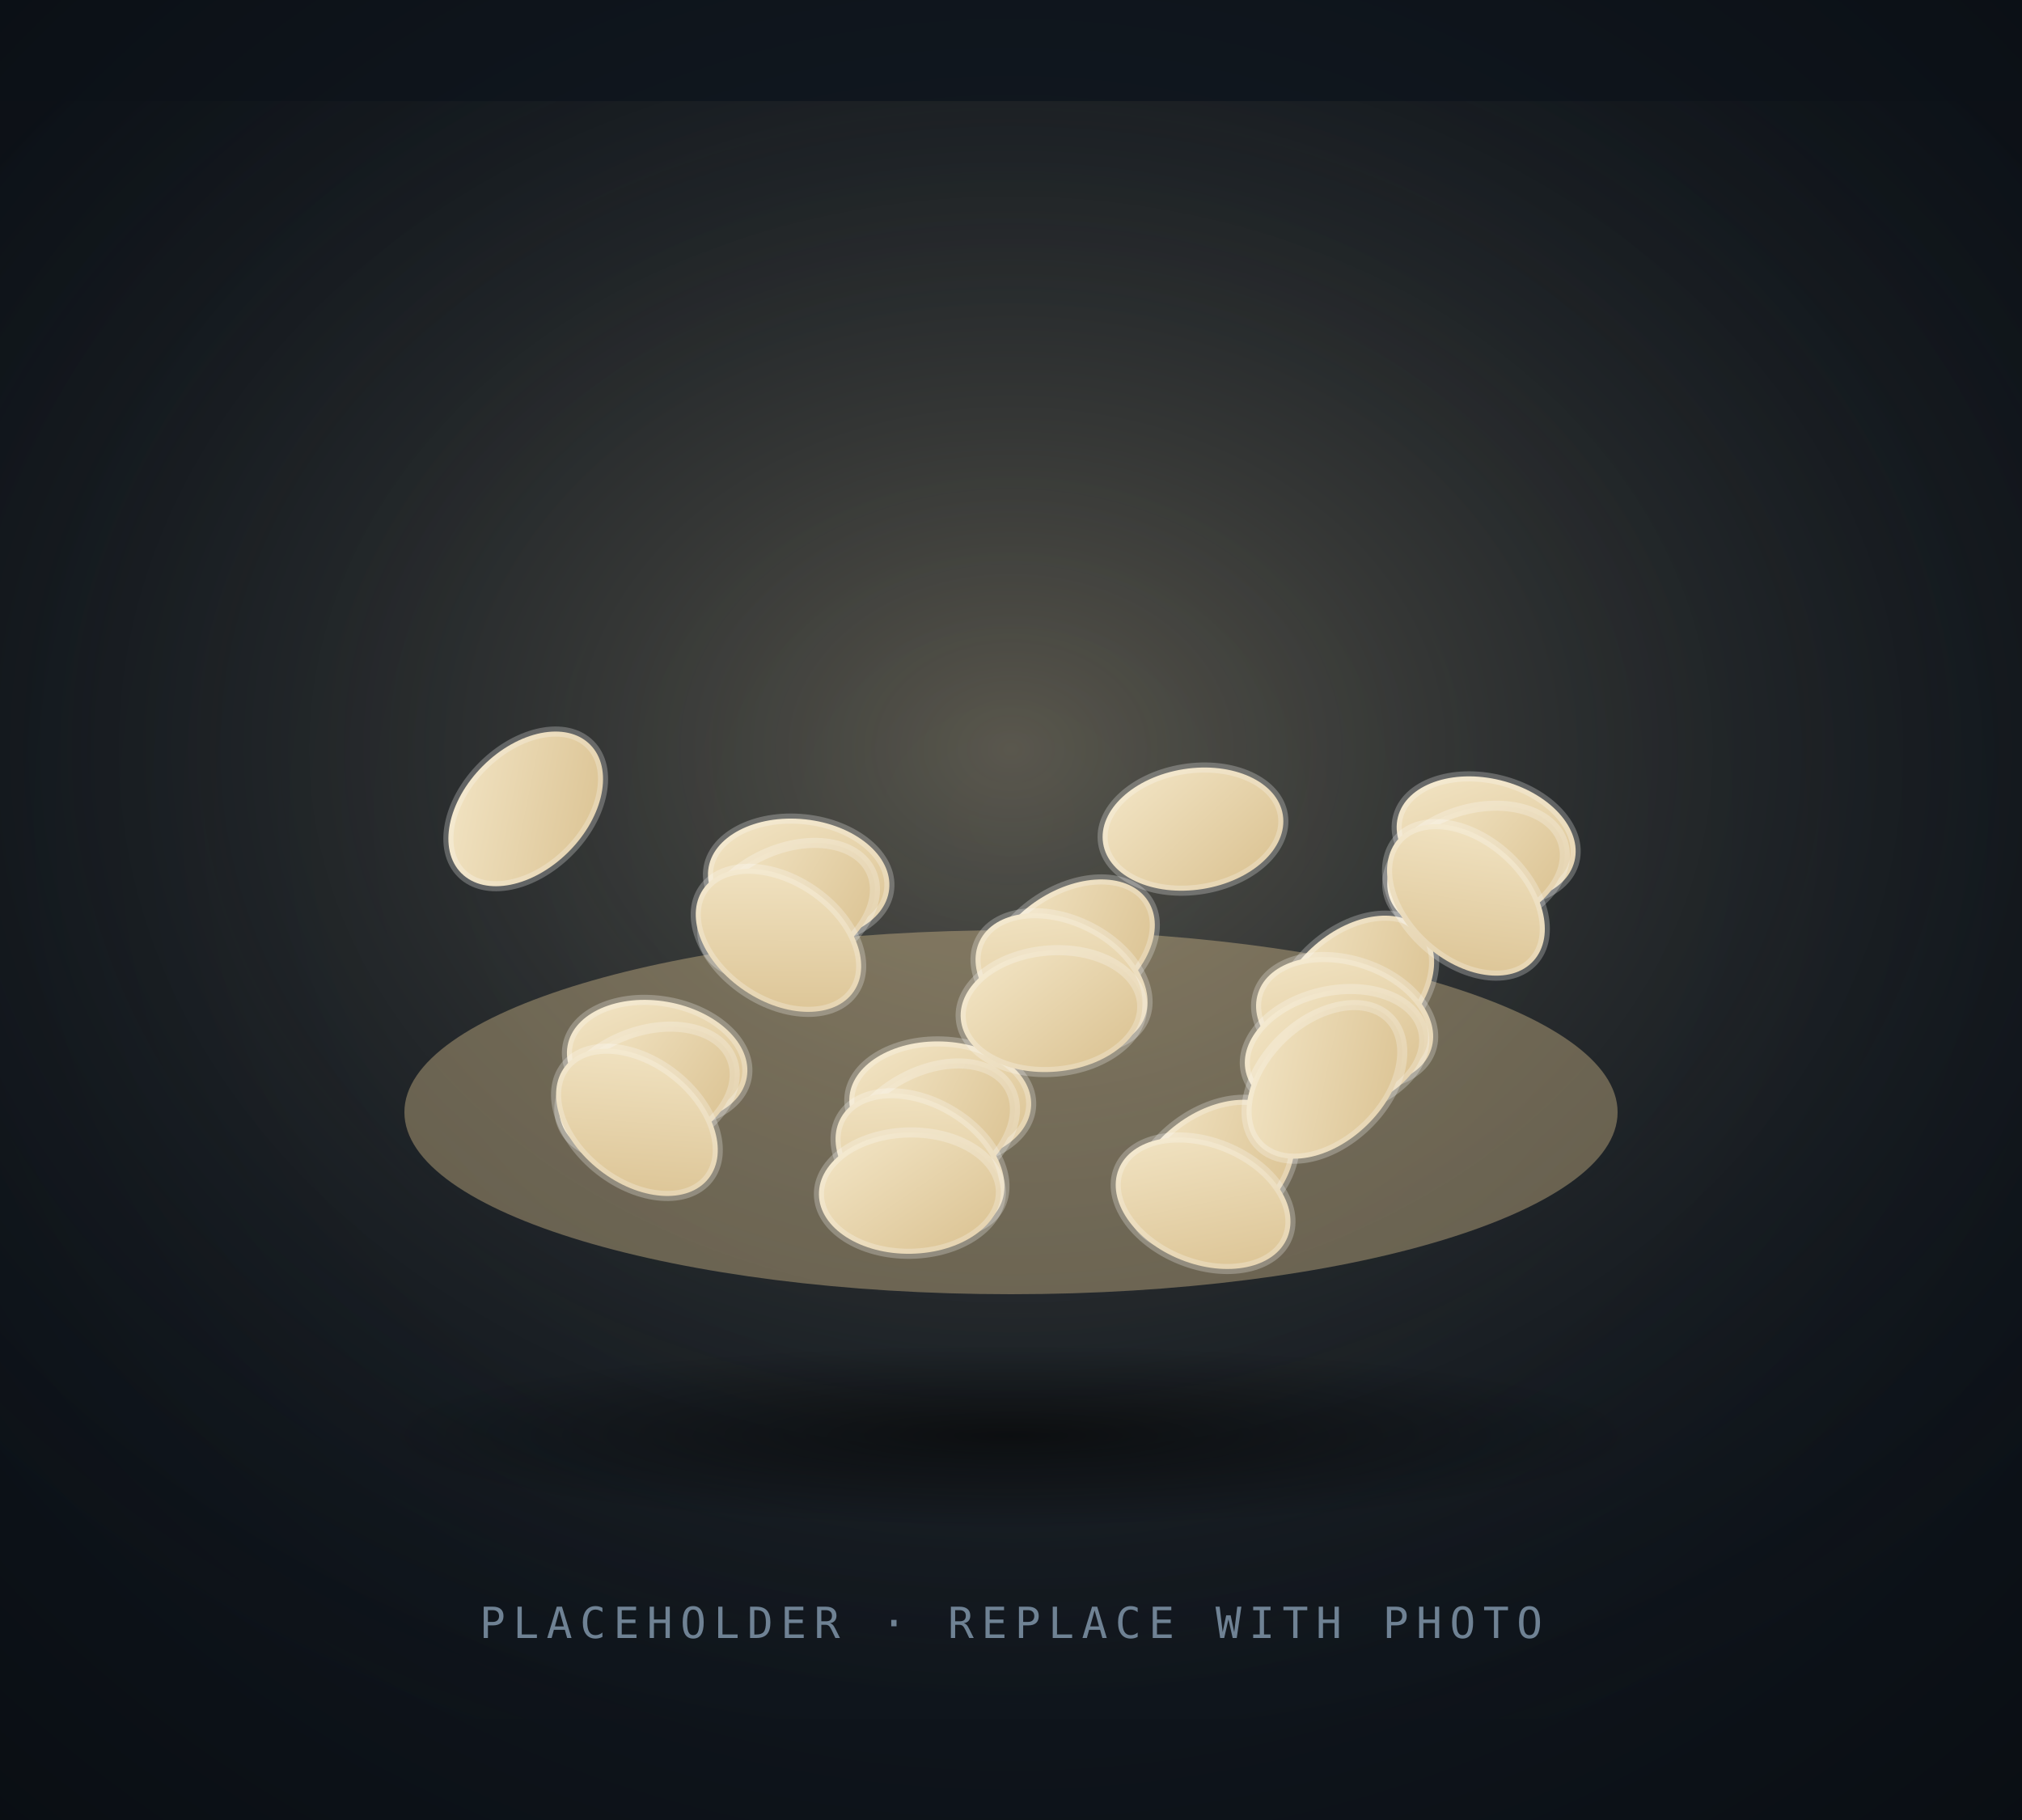
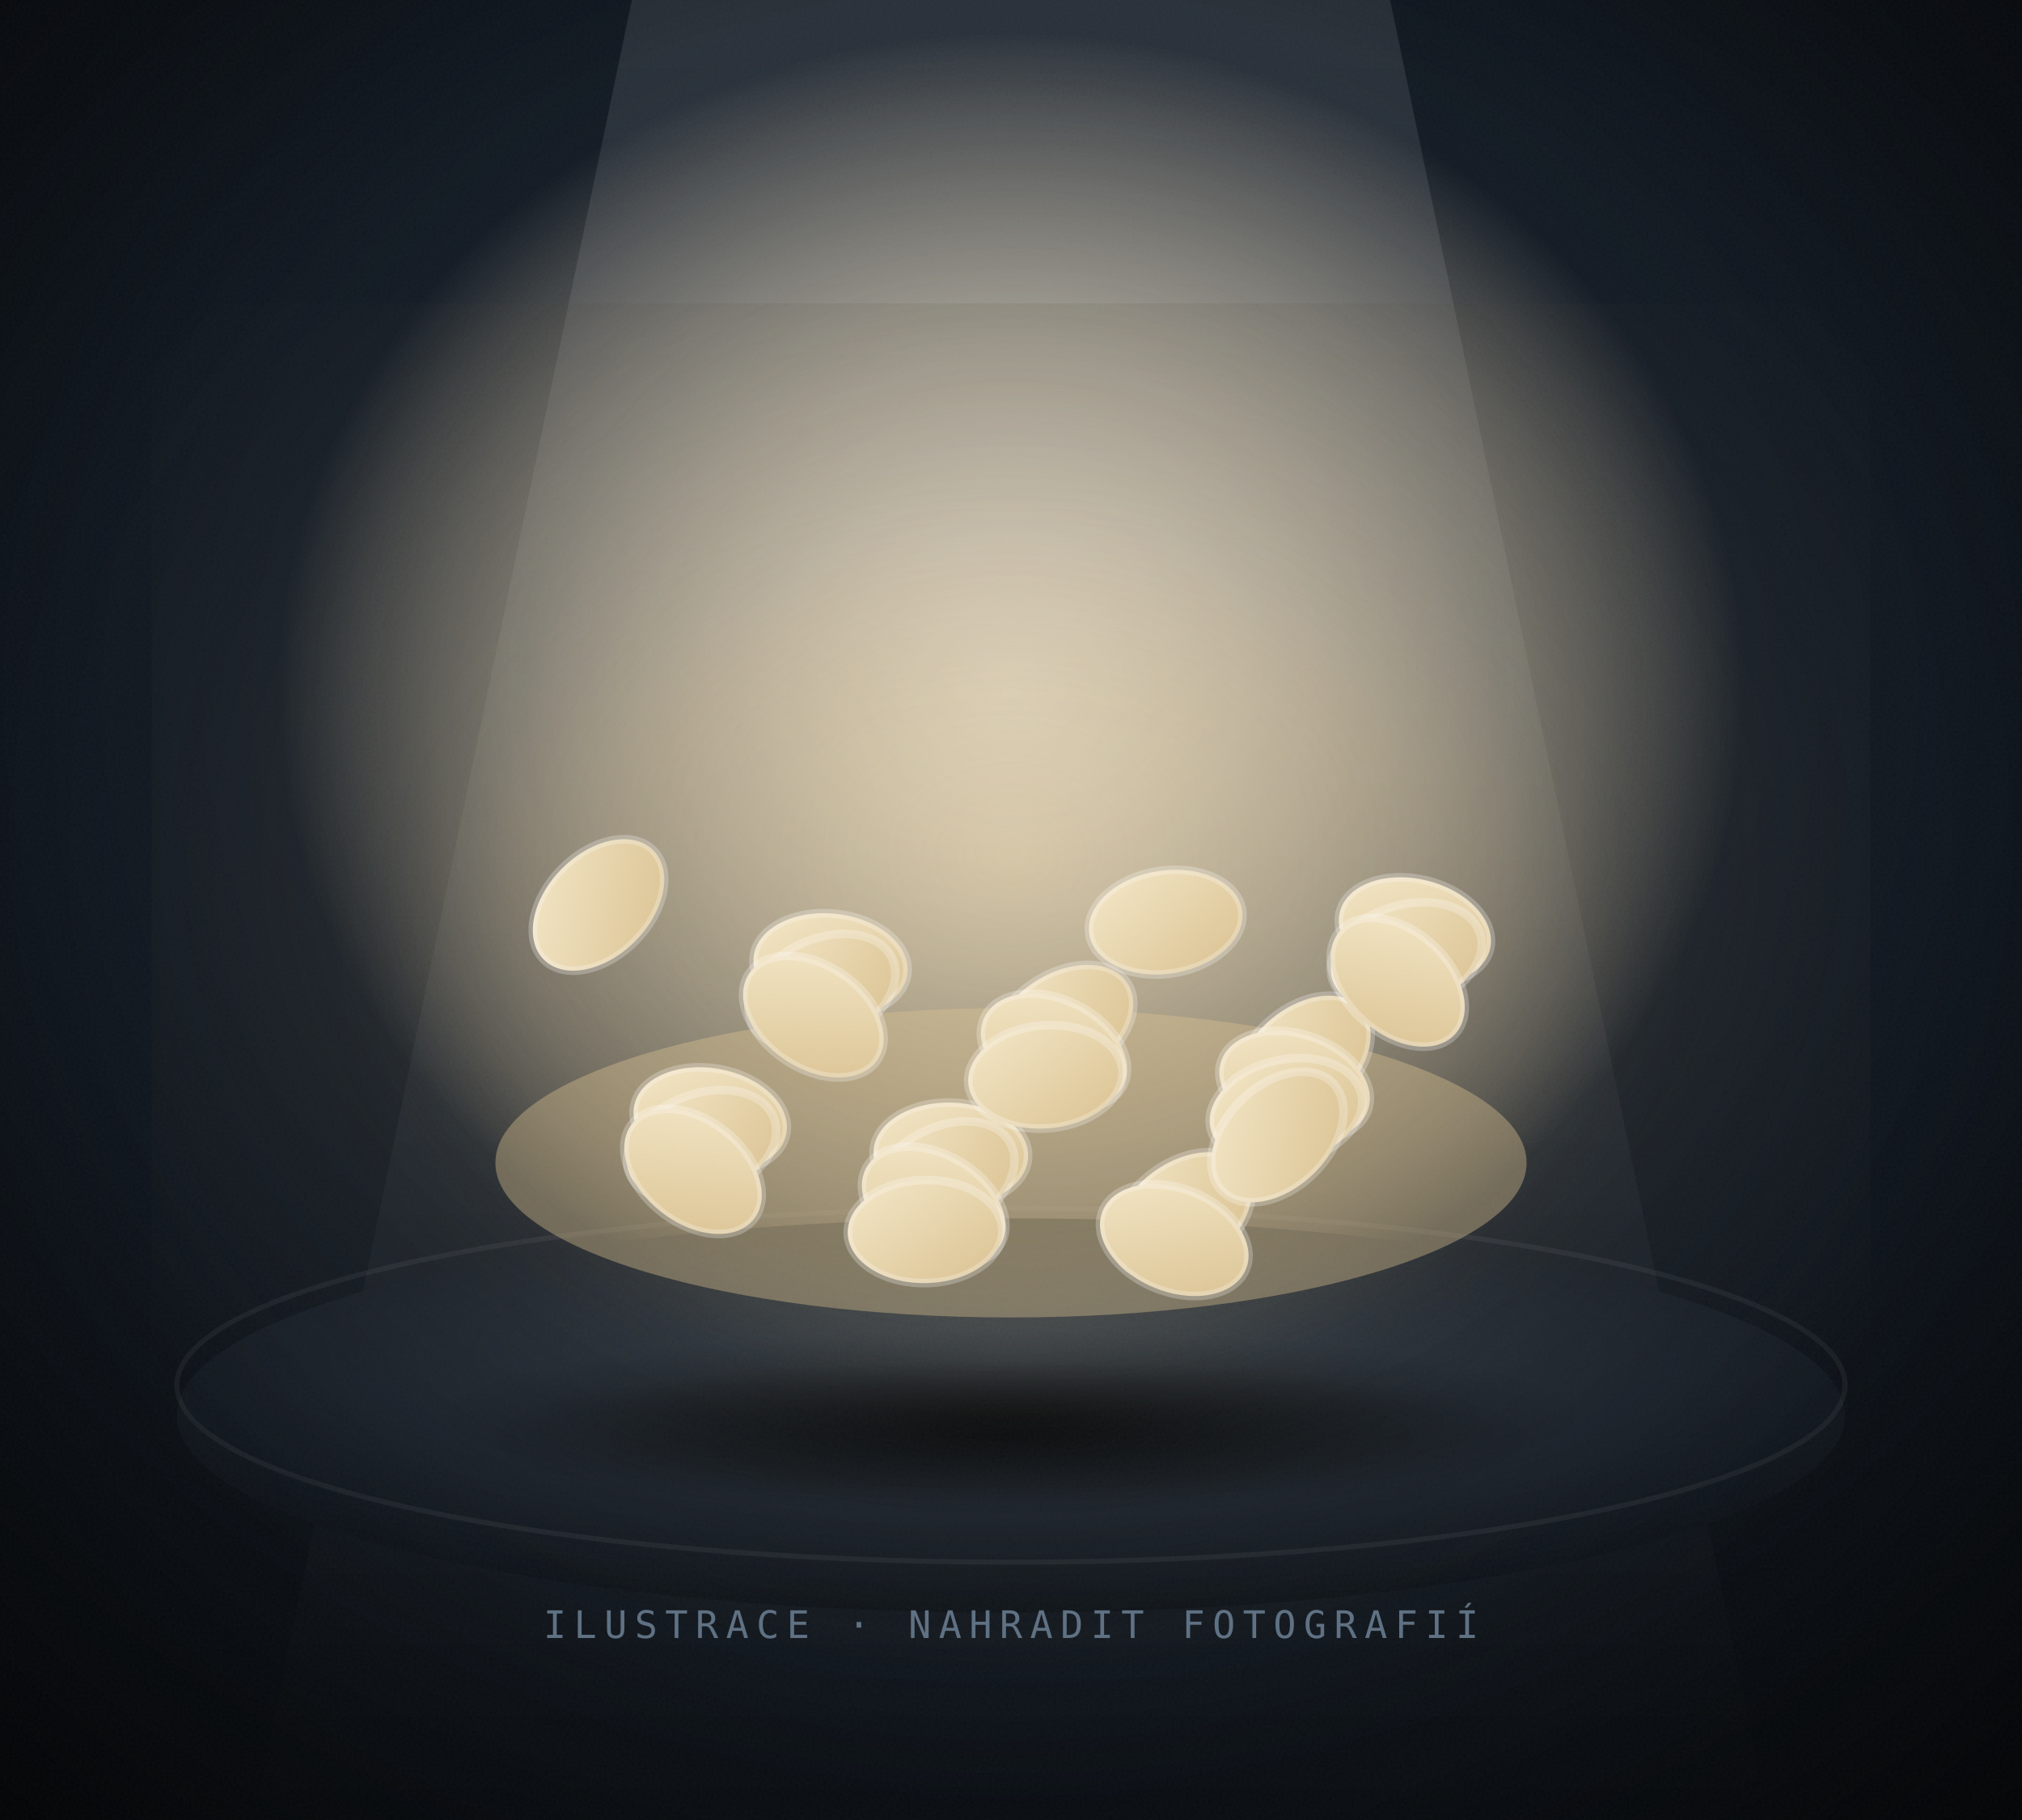
<svg xmlns="http://www.w3.org/2000/svg" viewBox="0 0 800 720" width="800" height="720">
  <defs>
-     <radialGradient id="bg-oats" cx="50%" cy="45%" r="75%">
-       <stop offset="0%" stop-color="#16202b" />
-       <stop offset="100%" stop-color="#0a0e13" />
+     <radialGradient id="bg-oats" cx="50%" cy="38%" r="80%">
+       <stop offset="0%" stop-color="#d9c08f" stop-opacity="0.28" />
+       <stop offset="45%" stop-color="#121a24" />
+       <stop offset="100%" stop-color="#06080b" />
    </radialGradient>
+     <linearGradient id="beam-oats" x1="0" y1="0" x2="0" y2="1">
+       <stop offset="0%" stop-color="#ffffff" stop-opacity="0.10" />
+       <stop offset="100%" stop-color="#ffffff" stop-opacity="0" />
+     </linearGradient>
+     <radialGradient id="slab-oats" cx="50%" cy="35%" r="65%">
+       <stop offset="0%" stop-color="#2a3644" />
+       <stop offset="70%" stop-color="#151c25" />
+       <stop offset="100%" stop-color="#0c1117" />
+     </radialGradient>
+     <radialGradient id="shadow-oats" cx="50%" cy="50%" r="50%">
+       <stop offset="0%" stop-color="#000" stop-opacity="0.65" />
+       <stop offset="100%" stop-color="#000" stop-opacity="0" />
+     </radialGradient>
+     <radialGradient id="vig-oats" cx="50%" cy="45%" r="75%">
+       <stop offset="60%" stop-color="#000" stop-opacity="0" />
+       <stop offset="100%" stop-color="#000" stop-opacity="0.55" />
+     </radialGradient>
+     <filter id="grain-oats">
+       <feTurbulence type="fractalNoise" baseFrequency="0.9" numOctaves="2" stitchTiles="stitch" />
+       <feColorMatrix values="0 0 0 0 1  0 0 0 0 1  0 0 0 0 1  0 0 0 0.05 0" />
+     </filter>
+     <filter id="soft-oats" x="-20%" y="-20%" width="140%" height="140%">
+       <feGaussianBlur stdDeviation="22" />
+     </filter>
  </defs>
  <rect width="800" height="720" fill="url(#bg-oats)" />
-   <svg x="0" y="40" width="800" height="640" viewBox="0 0 200 160" class="" aria-hidden="true">
+   <path d="M250,0 L550,0 L700,720 L100,720 Z" fill="url(#beam-oats)" />
+   <ellipse cx="400" cy="560" rx="330" ry="78" fill="url(#slab-oats)" />
+   <ellipse cx="400" cy="548" rx="330" ry="70" fill="none" stroke="#ffffff" stroke-opacity="0.06" stroke-width="2" />
+   <ellipse cx="400" cy="560" rx="230" ry="34" fill="url(#shadow-oats)" />
+   <ellipse cx="400" cy="380" rx="220" ry="150" fill="#d9c08f" opacity="0.18" filter="url(#soft-oats)" />
+   <svg x="60" y="120" width="680" height="544" viewBox="0 0 200 160" class="" aria-hidden="true">
    <defs>
      <radialGradient id="goatsd9c08fbg" cx="50%" cy="40%" r="70%">
        <stop offset="0%" stop-color="#d9c08f" stop-opacity="0.35" />
        <stop offset="100%" stop-color="#0a0d12" stop-opacity="0" />
      </radialGradient>
      <linearGradient id="goatsd9c08f" x1="0" y1="0" x2="1" y2="1">
        <stop offset="0%" stop-color="#f4e7c8" />
        <stop offset="100%" stop-color="#d9c08f" />
      </linearGradient>
      <radialGradient id="goatsd9c08fsh" cx="50%" cy="50%" r="50%">
        <stop offset="0%" stop-color="#000" stop-opacity="0.55" />
        <stop offset="100%" stop-color="#000" stop-opacity="0" />
      </radialGradient>
    </defs>
    <rect width="200" height="160" fill="url(#goatsd9c08fbg)" />
    <ellipse cx="100" cy="132" rx="62" ry="9" fill="url(#goatsd9c08fsh)" />
    <g>
      <ellipse cx="100" cy="100" rx="60" ry="18" fill="#d9c08f" opacity="0.4" />
      <ellipse cx="52" cy="70" rx="9" ry="6" transform="rotate(-45 52 70)" fill="url(#goatsd9c08f)" stroke="#fff" stroke-opacity="0.25" />
      <ellipse cx="93" cy="99" rx="9" ry="6" transform="rotate(2 93 99)" fill="url(#goatsd9c08f)" stroke="#fff" stroke-opacity="0.25" />
      <ellipse cx="134" cy="88" rx="9" ry="6" transform="rotate(-41 134 88)" fill="url(#goatsd9c08f)" stroke="#fff" stroke-opacity="0.25" />
      <ellipse cx="79" cy="77" rx="9" ry="6" transform="rotate(6 79 77)" fill="url(#goatsd9c08f)" stroke="#fff" stroke-opacity="0.25" />
      <ellipse cx="120" cy="106" rx="9" ry="6" transform="rotate(-37 120 106)" fill="url(#goatsd9c08f)" stroke="#fff" stroke-opacity="0.25" />
      <ellipse cx="65" cy="95" rx="9" ry="6" transform="rotate(10 65 95)" fill="url(#goatsd9c08f)" stroke="#fff" stroke-opacity="0.25" />
      <ellipse cx="106" cy="84" rx="9" ry="6" transform="rotate(-33 106 84)" fill="url(#goatsd9c08f)" stroke="#fff" stroke-opacity="0.25" />
      <ellipse cx="147" cy="73" rx="9" ry="6" transform="rotate(14 147 73)" fill="url(#goatsd9c08f)" stroke="#fff" stroke-opacity="0.25" />
      <ellipse cx="92" cy="102" rx="9" ry="6" transform="rotate(-29 92 102)" fill="url(#goatsd9c08f)" stroke="#fff" stroke-opacity="0.25" />
      <ellipse cx="133" cy="91" rx="9" ry="6" transform="rotate(18 133 91)" fill="url(#goatsd9c08f)" stroke="#fff" stroke-opacity="0.25" />
      <ellipse cx="78" cy="80" rx="9" ry="6" transform="rotate(-25 78 80)" fill="url(#goatsd9c08f)" stroke="#fff" stroke-opacity="0.25" />
      <ellipse cx="119" cy="109" rx="9" ry="6" transform="rotate(22 119 109)" fill="url(#goatsd9c08f)" stroke="#fff" stroke-opacity="0.25" />
      <ellipse cx="64" cy="98" rx="9" ry="6" transform="rotate(-21 64 98)" fill="url(#goatsd9c08f)" stroke="#fff" stroke-opacity="0.25" />
      <ellipse cx="105" cy="87" rx="9" ry="6" transform="rotate(26 105 87)" fill="url(#goatsd9c08f)" stroke="#fff" stroke-opacity="0.25" />
      <ellipse cx="146" cy="76" rx="9" ry="6" transform="rotate(-17 146 76)" fill="url(#goatsd9c08f)" stroke="#fff" stroke-opacity="0.25" />
      <ellipse cx="91" cy="105" rx="9" ry="6" transform="rotate(30 91 105)" fill="url(#goatsd9c08f)" stroke="#fff" stroke-opacity="0.25" />
      <ellipse cx="132" cy="94" rx="9" ry="6" transform="rotate(-13 132 94)" fill="url(#goatsd9c08f)" stroke="#fff" stroke-opacity="0.25" />
      <ellipse cx="77" cy="83" rx="9" ry="6" transform="rotate(34 77 83)" fill="url(#goatsd9c08f)" stroke="#fff" stroke-opacity="0.25" />
      <ellipse cx="118" cy="72" rx="9" ry="6" transform="rotate(-9 118 72)" fill="url(#goatsd9c08f)" stroke="#fff" stroke-opacity="0.25" />
      <ellipse cx="63" cy="101" rx="9" ry="6" transform="rotate(38 63 101)" fill="url(#goatsd9c08f)" stroke="#fff" stroke-opacity="0.25" />
      <ellipse cx="104" cy="90" rx="9" ry="6" transform="rotate(-5 104 90)" fill="url(#goatsd9c08f)" stroke="#fff" stroke-opacity="0.25" />
      <ellipse cx="145" cy="79" rx="9" ry="6" transform="rotate(42 145 79)" fill="url(#goatsd9c08f)" stroke="#fff" stroke-opacity="0.25" />
      <ellipse cx="90" cy="108" rx="9" ry="6" transform="rotate(-1 90 108)" fill="url(#goatsd9c08f)" stroke="#fff" stroke-opacity="0.25" />
      <ellipse cx="131" cy="97" rx="9" ry="6" transform="rotate(-44 131 97)" fill="url(#goatsd9c08f)" stroke="#fff" stroke-opacity="0.25" />
    </g>
  </svg>
-   <text x="400" y="648" text-anchor="middle" font-family="ui-monospace, Menlo, monospace" font-size="17" letter-spacing="3" fill="#6f8294">PLACEHOLDER · REPLACE WITH PHOTO</text>
+   <rect width="800" height="720" fill="url(#vig-oats)" />
+   <rect width="800" height="720" filter="url(#grain-oats)" opacity="0.6" />
+   <text x="400" y="648" text-anchor="middle" font-family="ui-monospace, Menlo, monospace" font-size="15" letter-spacing="3" fill="#5f7183">ILUSTRACE · NAHRADIT FOTOGRAFIÍ</text>
</svg>
